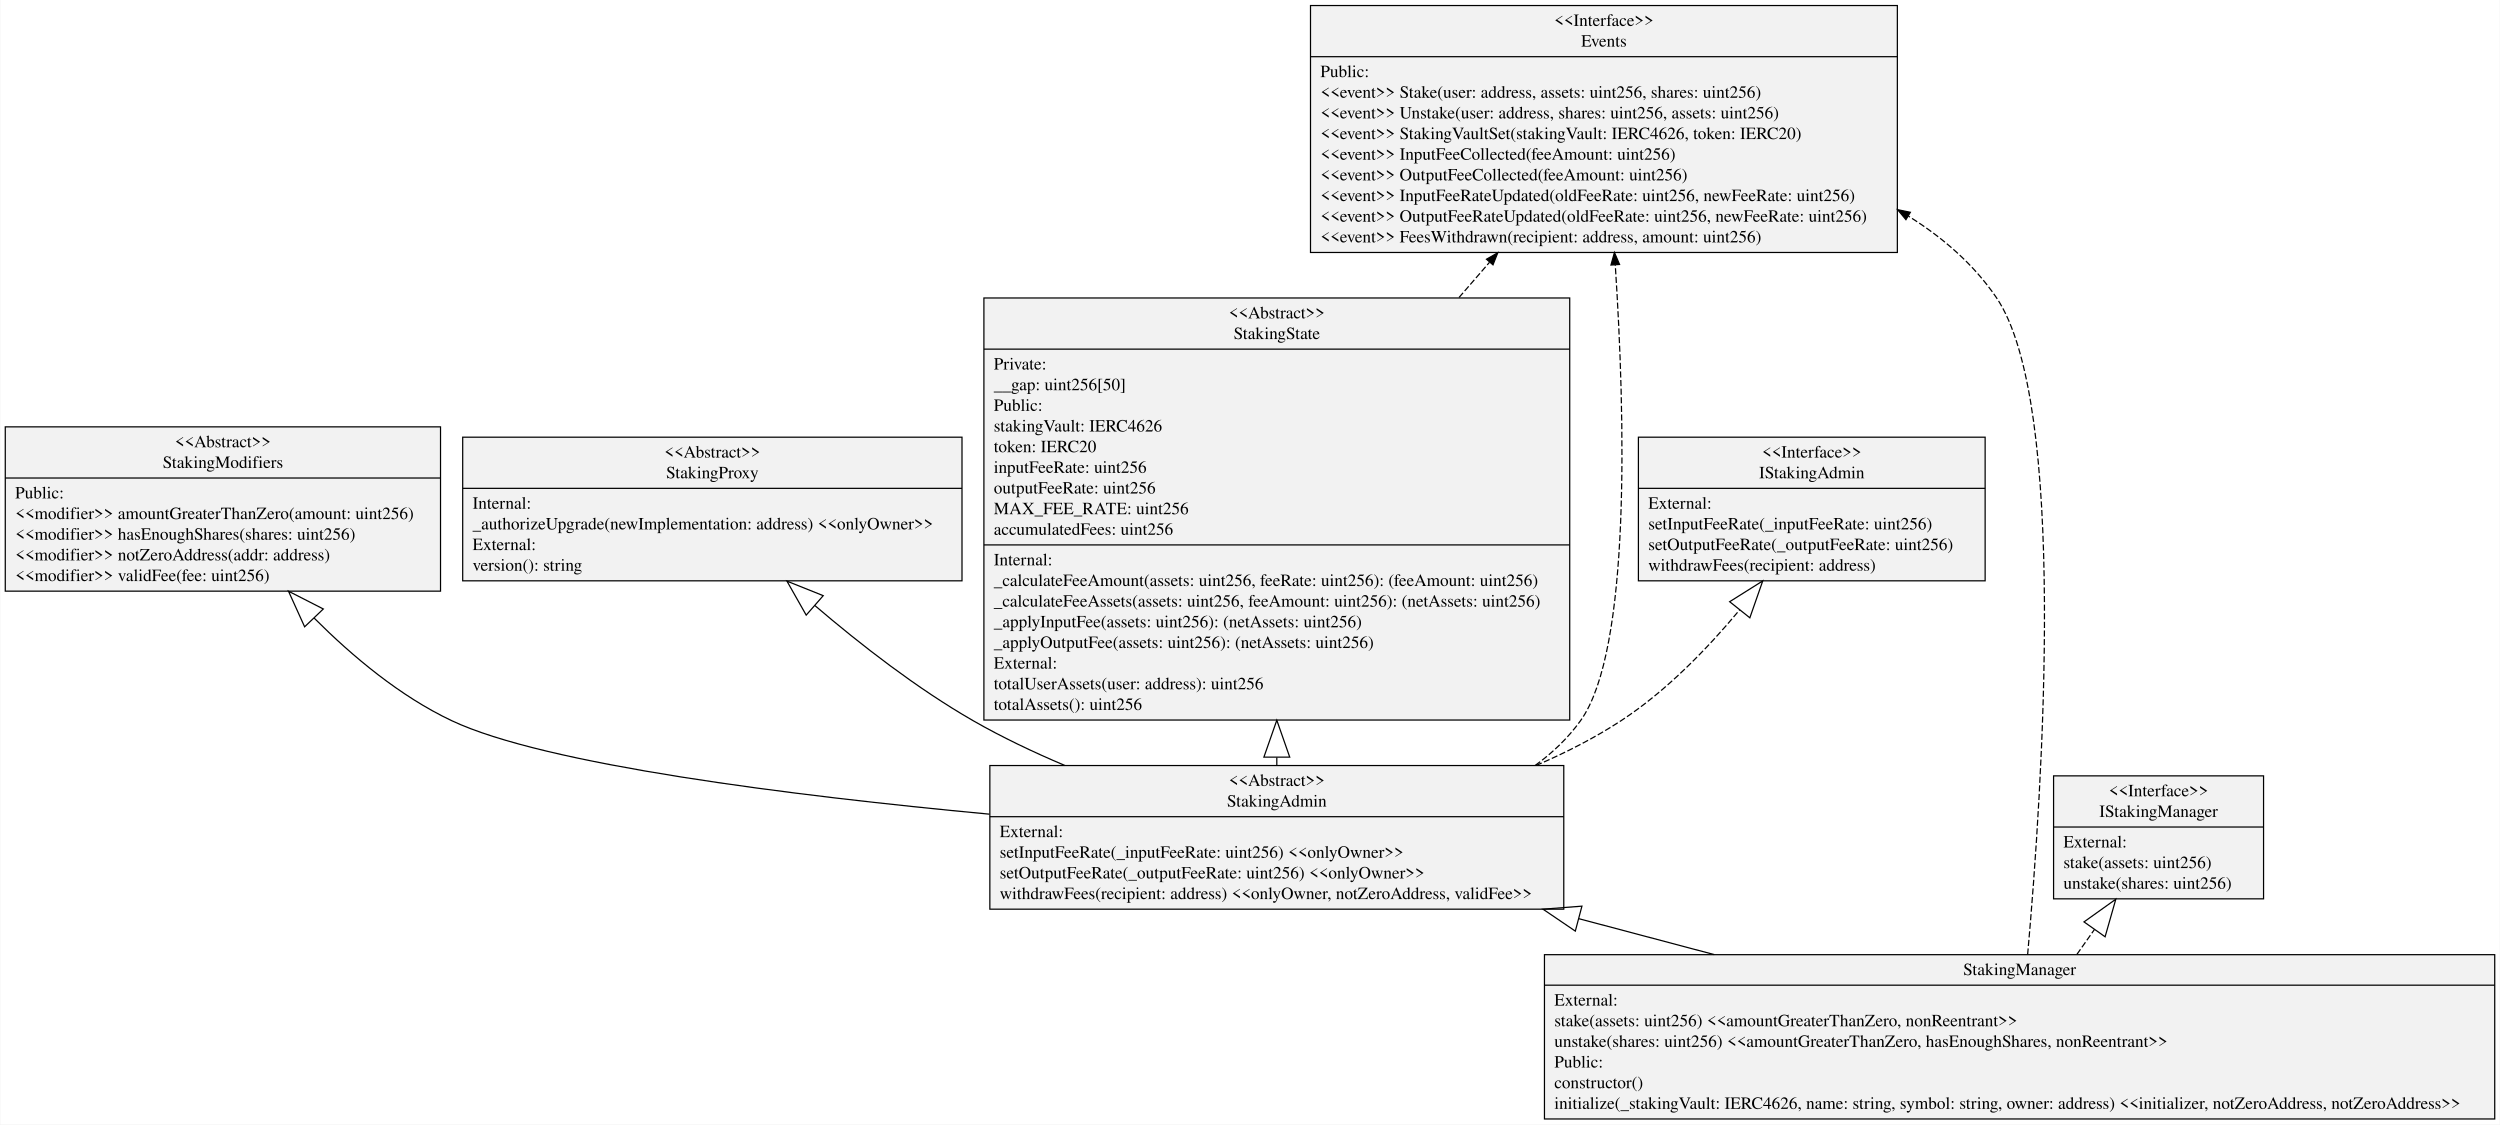
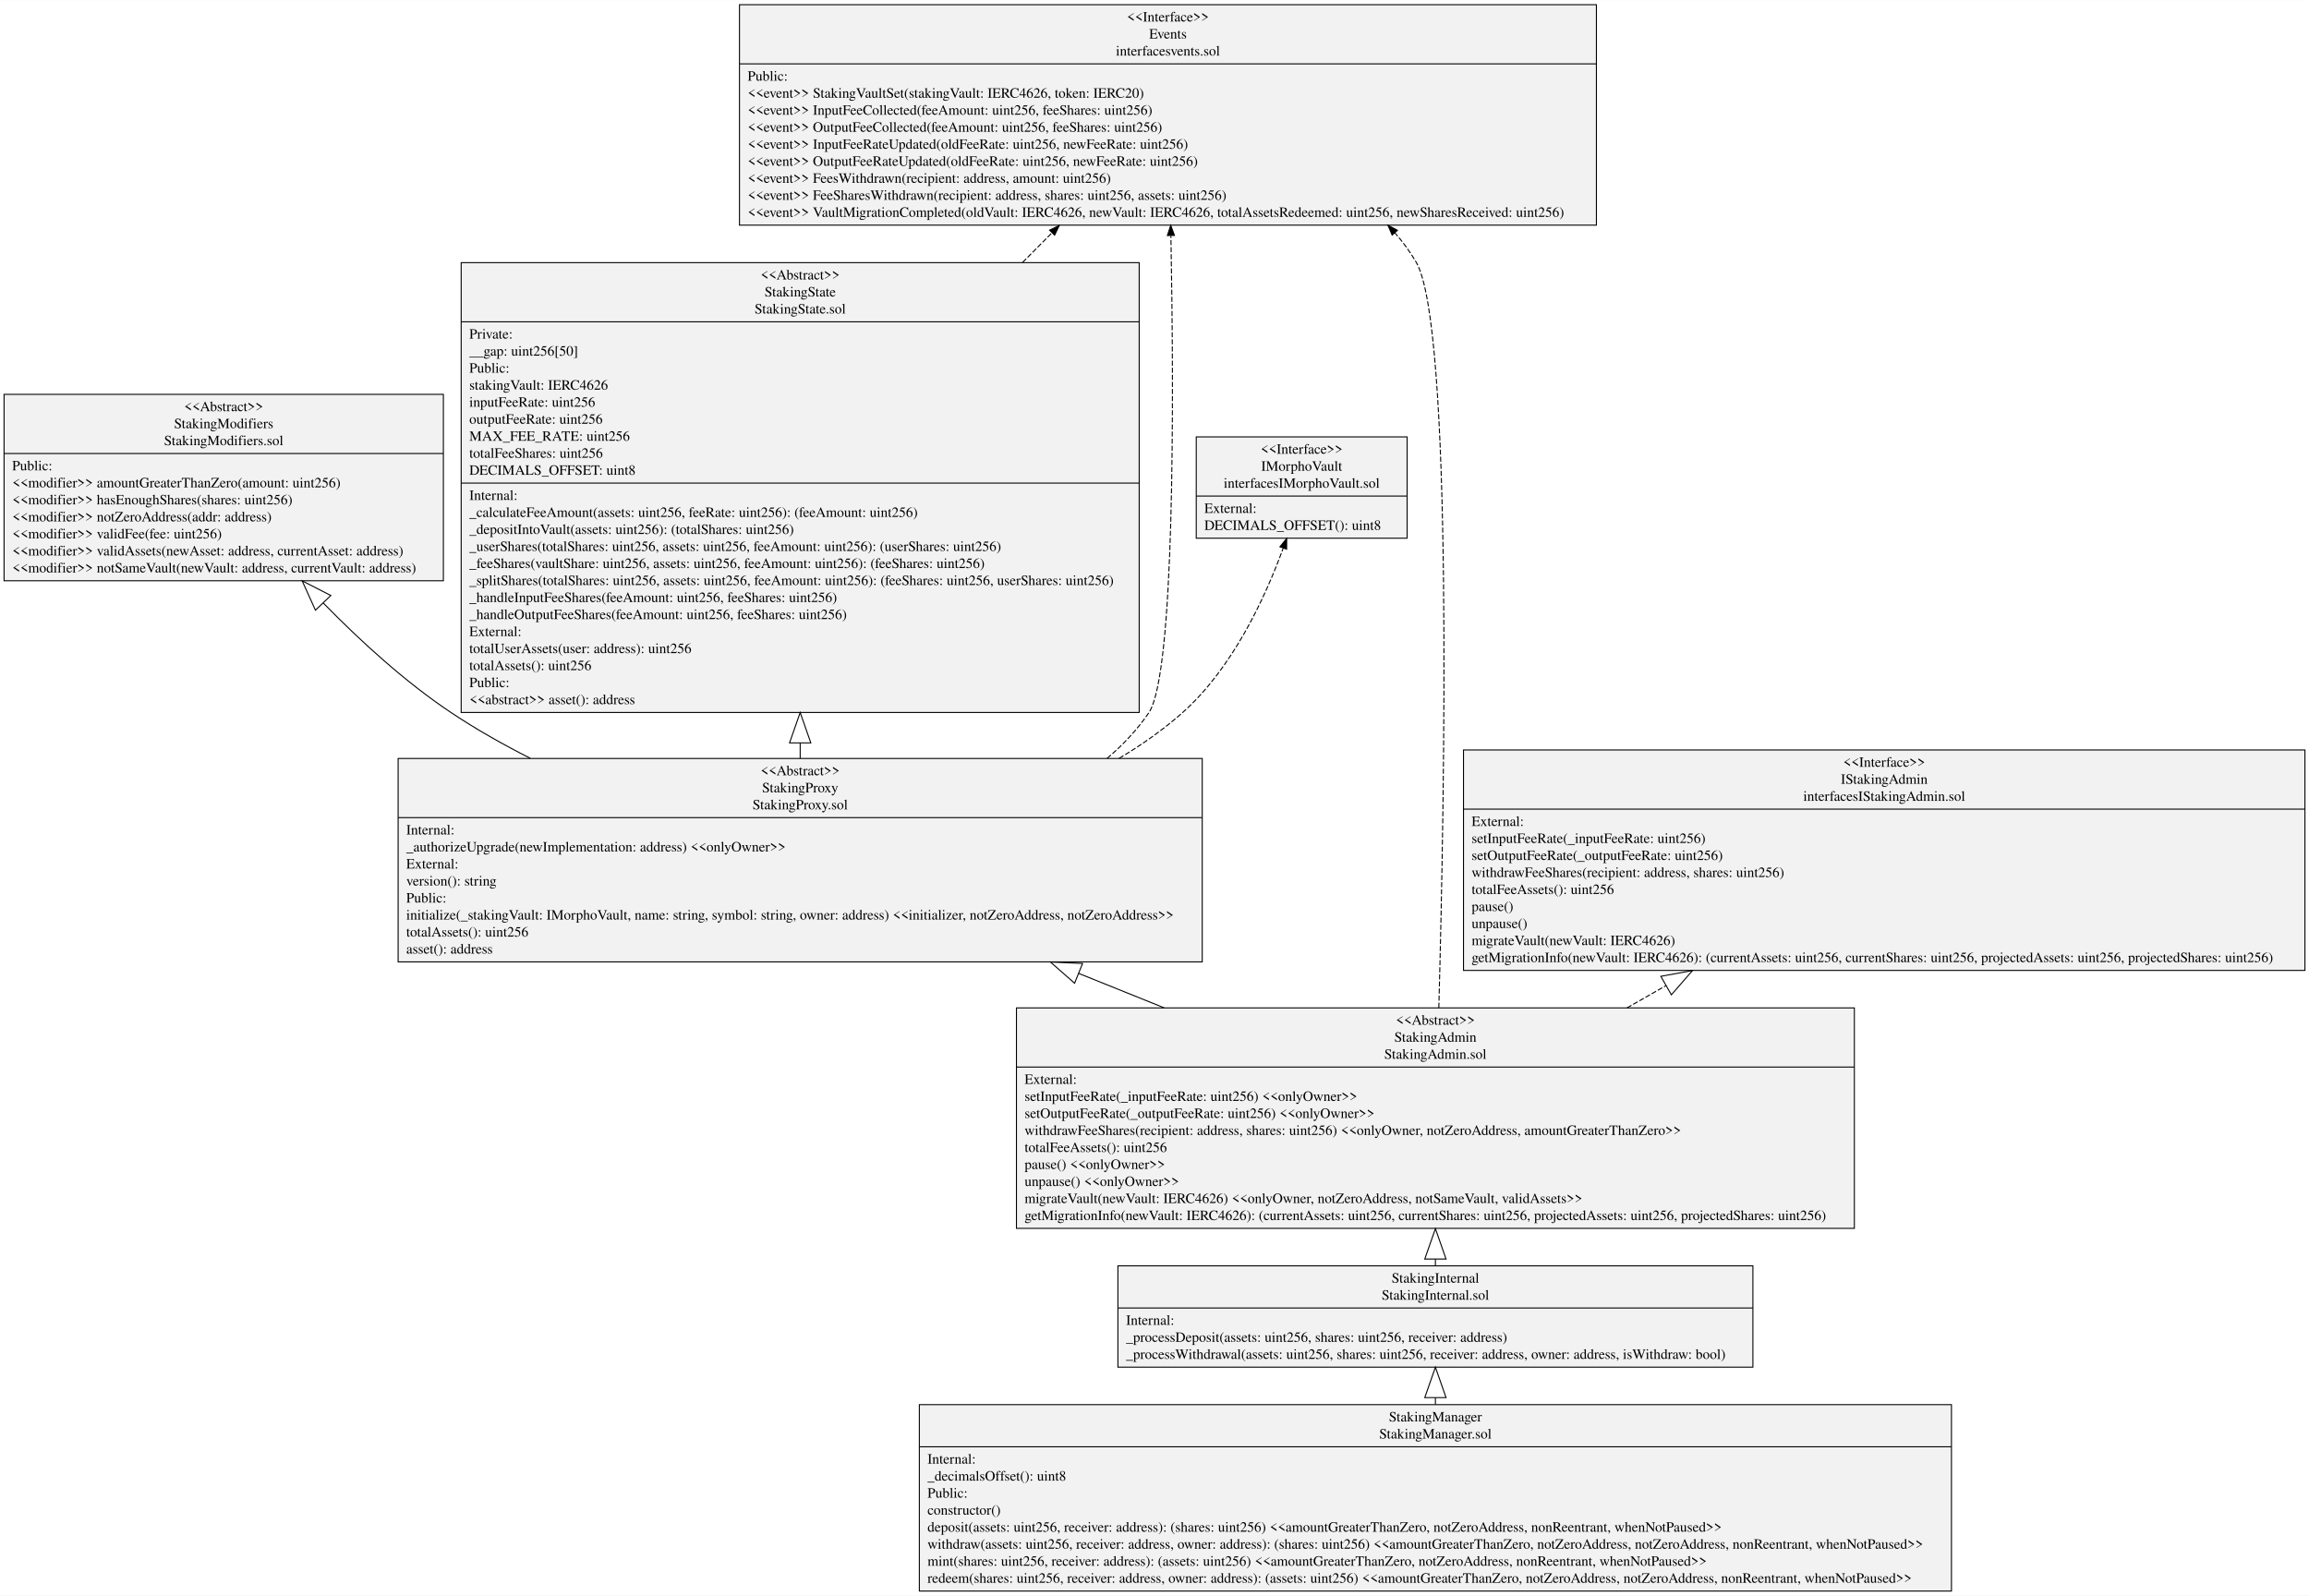
- <svg xmlns="http://www.w3.org/2000/svg" width="2032pt" height="914pt" viewBox="0.00 0.00 2032.32 914.40">
-   <g id="graph0" class="graph" transform="scale(1 1) rotate(0) translate(4 910.4)">
-     <polygon fill="white" stroke="transparent" points="-4,4 -4,-910.4 2028.32,-910.4 2028.32,4 -4,4" />
+ <svg xmlns="http://www.w3.org/2000/svg" width="2279pt" height="1575pt" viewBox="0.00 0.00 2279.10 1574.80">
+   <g id="graph0" class="graph" transform="scale(1 1) rotate(0) translate(4 1570.8)">
+     <polygon fill="white" stroke="transparent" points="-4,4 -4,-1570.8 2275.1,-1570.8 2275.1,4 -4,4" />
    <g id="node1" class="node">
-       <polygon fill="#f2f2f2" stroke="black" points="800.62,-171.1 800.62,-287.9 1267.31,-287.9 1267.31,-171.1 800.62,-171.1" />
-       <text text-anchor="middle" x="1033.96" y="-271.3" font-family="Times,serif" font-size="14.00">&lt;&lt;Abstract&gt;&gt;</text>
-       <text text-anchor="middle" x="1033.96" y="-254.5" font-family="Times,serif" font-size="14.00">StakingAdmin</text>
-       <polyline fill="none" stroke="black" points="800.62,-246.3 1267.31,-246.3 " />
-       <text text-anchor="start" x="808.62" y="-229.7" font-family="Times,serif" font-size="14.00">External:</text>
-       <text text-anchor="start" x="808.62" y="-212.9" font-family="Times,serif" font-size="14.00">    setInputFeeRate(_inputFeeRate: uint256) &lt;&lt;onlyOwner&gt;&gt;</text>
-       <text text-anchor="start" x="808.62" y="-196.1" font-family="Times,serif" font-size="14.00">    setOutputFeeRate(_outputFeeRate: uint256) &lt;&lt;onlyOwner&gt;&gt;</text>
-       <text text-anchor="start" x="808.62" y="-179.3" font-family="Times,serif" font-size="14.00">    withdrawFees(recipient: address) &lt;&lt;onlyOwner, notZeroAddress, validFee&gt;&gt;</text>
+       <polygon fill="#f2f2f2" stroke="black" points="999.29,-358.5 999.29,-576.1 1826.35,-576.1 1826.35,-358.5 999.29,-358.5" />
+       <text text-anchor="middle" x="1412.82" y="-559.5" font-family="Times,serif" font-size="14.00">&lt;&lt;Abstract&gt;&gt;</text>
+       <text text-anchor="middle" x="1412.82" y="-542.7" font-family="Times,serif" font-size="14.00">StakingAdmin</text>
+       <text text-anchor="middle" x="1412.82" y="-525.9" font-family="Times,serif" font-size="14.00">StakingAdmin.sol</text>
+       <polyline fill="none" stroke="black" points="999.29,-517.7 1826.35,-517.7 " />
+       <text text-anchor="start" x="1007.29" y="-501.1" font-family="Times,serif" font-size="14.00">External:</text>
+       <text text-anchor="start" x="1007.29" y="-484.3" font-family="Times,serif" font-size="14.00">    setInputFeeRate(_inputFeeRate: uint256) &lt;&lt;onlyOwner&gt;&gt;</text>
+       <text text-anchor="start" x="1007.29" y="-467.5" font-family="Times,serif" font-size="14.00">    setOutputFeeRate(_outputFeeRate: uint256) &lt;&lt;onlyOwner&gt;&gt;</text>
+       <text text-anchor="start" x="1007.29" y="-450.7" font-family="Times,serif" font-size="14.00">    withdrawFeeShares(recipient: address, shares: uint256) &lt;&lt;onlyOwner, notZeroAddress, amountGreaterThanZero&gt;&gt;</text>
+       <text text-anchor="start" x="1007.29" y="-433.9" font-family="Times,serif" font-size="14.00">    totalFeeAssets(): uint256</text>
+       <text text-anchor="start" x="1007.29" y="-417.1" font-family="Times,serif" font-size="14.00">    pause() &lt;&lt;onlyOwner&gt;&gt;</text>
+       <text text-anchor="start" x="1007.29" y="-400.3" font-family="Times,serif" font-size="14.00">    unpause() &lt;&lt;onlyOwner&gt;&gt;</text>
+       <text text-anchor="start" x="1007.29" y="-383.5" font-family="Times,serif" font-size="14.00">    migrateVault(newVault: IERC4626) &lt;&lt;onlyOwner, notZeroAddress, notSameVault, validAssets&gt;&gt;</text>
+       <text text-anchor="start" x="1007.29" y="-366.7" font-family="Times,serif" font-size="14.00">    getMigrationInfo(newVault: IERC4626): (currentAssets: uint256, currentShares: uint256, projectedAssets: uint256, projectedShares: uint256)</text>
+     </g>
+     <g id="node5" class="node">
+       <polygon fill="#f2f2f2" stroke="black" points="388.97,-621.5 388.97,-822.3 1182.67,-822.3 1182.67,-621.5 388.97,-621.5" />
+       <text text-anchor="middle" x="785.82" y="-805.7" font-family="Times,serif" font-size="14.00">&lt;&lt;Abstract&gt;&gt;</text>
+       <text text-anchor="middle" x="785.82" y="-788.9" font-family="Times,serif" font-size="14.00">StakingProxy</text>
+       <text text-anchor="middle" x="785.82" y="-772.1" font-family="Times,serif" font-size="14.00">StakingProxy.sol</text>
+       <polyline fill="none" stroke="black" points="388.97,-763.9 1182.67,-763.9 " />
+       <text text-anchor="start" x="396.97" y="-747.3" font-family="Times,serif" font-size="14.00">Internal:</text>
+       <text text-anchor="start" x="396.97" y="-730.5" font-family="Times,serif" font-size="14.00">    _authorizeUpgrade(newImplementation: address) &lt;&lt;onlyOwner&gt;&gt;</text>
+       <text text-anchor="start" x="396.97" y="-713.7" font-family="Times,serif" font-size="14.00">External:</text>
+       <text text-anchor="start" x="396.97" y="-696.9" font-family="Times,serif" font-size="14.00">    version(): string</text>
+       <text text-anchor="start" x="396.97" y="-680.1" font-family="Times,serif" font-size="14.00">Public:</text>
+       <text text-anchor="start" x="396.97" y="-663.3" font-family="Times,serif" font-size="14.00">    initialize(_stakingVault: IMorphoVault, name: string, symbol: string, owner: address) &lt;&lt;initializer, notZeroAddress, notZeroAddress&gt;&gt;</text>
+       <text text-anchor="start" x="396.97" y="-646.5" font-family="Times,serif" font-size="14.00">    totalAssets(): uint256</text>
+       <text text-anchor="start" x="396.97" y="-629.7" font-family="Times,serif" font-size="14.00">    asset(): address</text>
+     </g>
+     <g id="edge2" class="edge">
+       <path fill="none" stroke="black" d="M1145.09,-576.16C1117.14,-587.42 1088.68,-598.89 1060.64,-610.18" />
+       <polygon fill="none" stroke="black" points="1056.68,-600.46 1032.78,-621.41 1064.53,-619.93 1056.68,-600.46" />
+     </g>
+     <g id="node7" class="node">
+       <polygon fill="#f2f2f2" stroke="black" points="725.9,-1348.7 725.9,-1566.3 1571.73,-1566.3 1571.73,-1348.7 725.9,-1348.7" />
+       <text text-anchor="middle" x="1148.82" y="-1549.7" font-family="Times,serif" font-size="14.00">&lt;&lt;Interface&gt;&gt;</text>
+       <text text-anchor="middle" x="1148.82" y="-1532.9" font-family="Times,serif" font-size="14.00">Events</text>
+       <text text-anchor="middle" x="1148.82" y="-1516.1" font-family="Times,serif" font-size="14.00">interfacesvents.sol</text>
+       <polyline fill="none" stroke="black" points="725.9,-1507.9 1571.73,-1507.9 " />
+       <text text-anchor="start" x="733.9" y="-1491.3" font-family="Times,serif" font-size="14.00">Public:</text>
+       <text text-anchor="start" x="733.9" y="-1474.5" font-family="Times,serif" font-size="14.00">    &lt;&lt;event&gt;&gt; StakingVaultSet(stakingVault: IERC4626, token: IERC20)</text>
+       <text text-anchor="start" x="733.9" y="-1457.7" font-family="Times,serif" font-size="14.00">    &lt;&lt;event&gt;&gt; InputFeeCollected(feeAmount: uint256, feeShares: uint256)</text>
+       <text text-anchor="start" x="733.9" y="-1440.9" font-family="Times,serif" font-size="14.00">    &lt;&lt;event&gt;&gt; OutputFeeCollected(feeAmount: uint256, feeShares: uint256)</text>
+       <text text-anchor="start" x="733.9" y="-1424.1" font-family="Times,serif" font-size="14.00">    &lt;&lt;event&gt;&gt; InputFeeRateUpdated(oldFeeRate: uint256, newFeeRate: uint256)</text>
+       <text text-anchor="start" x="733.9" y="-1407.3" font-family="Times,serif" font-size="14.00">    &lt;&lt;event&gt;&gt; OutputFeeRateUpdated(oldFeeRate: uint256, newFeeRate: uint256)</text>
+       <text text-anchor="start" x="733.9" y="-1390.5" font-family="Times,serif" font-size="14.00">    &lt;&lt;event&gt;&gt; FeesWithdrawn(recipient: address, amount: uint256)</text>
+       <text text-anchor="start" x="733.9" y="-1373.7" font-family="Times,serif" font-size="14.00">    &lt;&lt;event&gt;&gt; FeeSharesWithdrawn(recipient: address, shares: uint256, assets: uint256)</text>
+       <text text-anchor="start" x="733.9" y="-1356.9" font-family="Times,serif" font-size="14.00">    &lt;&lt;event&gt;&gt; VaultMigrationCompleted(oldVault: IERC4626, newVault: IERC4626, totalAssetsRedeemed: uint256, newSharesReceived: uint256)</text>
+     </g>
+     <g id="edge3" class="edge">
+       <path fill="none" stroke="black" stroke-dasharray="5,2" d="M1416.19,-576.25C1422.01,-789.67 1430.1,-1250.34 1393.82,-1312.2 1387.77,-1322.51 1380.67,-1332.16 1372.78,-1341.19" />
+       <polygon fill="black" stroke="black" points="1370.14,-1338.89 1365.97,-1348.62 1375.3,-1343.62 1370.14,-1338.89" />
+     </g>
+     <g id="node9" class="node">
+       <polygon fill="#f2f2f2" stroke="black" points="1440.54,-613.1 1440.54,-830.7 2271.1,-830.7 2271.1,-613.1 1440.54,-613.1" />
+       <text text-anchor="middle" x="1855.82" y="-814.1" font-family="Times,serif" font-size="14.00">&lt;&lt;Interface&gt;&gt;</text>
+       <text text-anchor="middle" x="1855.82" y="-797.3" font-family="Times,serif" font-size="14.00">IStakingAdmin</text>
+       <text text-anchor="middle" x="1855.82" y="-780.5" font-family="Times,serif" font-size="14.00">interfacesIStakingAdmin.sol</text>
+       <polyline fill="none" stroke="black" points="1440.54,-772.3 2271.1,-772.3 " />
+       <text text-anchor="start" x="1448.54" y="-755.7" font-family="Times,serif" font-size="14.00">External:</text>
+       <text text-anchor="start" x="1448.54" y="-738.9" font-family="Times,serif" font-size="14.00">     setInputFeeRate(_inputFeeRate: uint256)</text>
+       <text text-anchor="start" x="1448.54" y="-722.1" font-family="Times,serif" font-size="14.00">     setOutputFeeRate(_outputFeeRate: uint256)</text>
+       <text text-anchor="start" x="1448.54" y="-705.3" font-family="Times,serif" font-size="14.00">     withdrawFeeShares(recipient: address, shares: uint256)</text>
+       <text text-anchor="start" x="1448.54" y="-688.5" font-family="Times,serif" font-size="14.00">     totalFeeAssets(): uint256</text>
+       <text text-anchor="start" x="1448.54" y="-671.7" font-family="Times,serif" font-size="14.00">     pause()</text>
+       <text text-anchor="start" x="1448.54" y="-654.9" font-family="Times,serif" font-size="14.00">     unpause()</text>
+       <text text-anchor="start" x="1448.54" y="-638.1" font-family="Times,serif" font-size="14.00">     migrateVault(newVault: IERC4626)</text>
+       <text text-anchor="start" x="1448.54" y="-621.3" font-family="Times,serif" font-size="14.00">     getMigrationInfo(newVault: IERC4626): (currentAssets: uint256, currentShares: uint256, projectedAssets: uint256, projectedShares: uint256)</text>
+     </g>
+     <g id="edge1" class="edge">
+       <path fill="none" stroke="black" stroke-dasharray="5,2" d="M1601.97,-576.16C1614.68,-583.4 1627.53,-590.73 1640.36,-598.04" />
+       <polygon fill="none" stroke="black" points="1635.33,-607.26 1666.59,-613 1645.73,-589.02 1635.33,-607.26" />
+     </g>
+     <g id="node2" class="node">
+       <polygon fill="#f2f2f2" stroke="black" points="1099.43,-221.5 1099.43,-321.5 1726.21,-321.5 1726.21,-221.5 1099.43,-221.5" />
+       <text text-anchor="middle" x="1412.82" y="-304.9" font-family="Times,serif" font-size="14.00">StakingInternal</text>
+       <text text-anchor="middle" x="1412.82" y="-288.1" font-family="Times,serif" font-size="14.00">StakingInternal.sol</text>
+       <polyline fill="none" stroke="black" points="1099.43,-279.9 1726.21,-279.9 " />
+       <text text-anchor="start" x="1107.43" y="-263.3" font-family="Times,serif" font-size="14.00">Internal:</text>
+       <text text-anchor="start" x="1107.43" y="-246.5" font-family="Times,serif" font-size="14.00">    _processDeposit(assets: uint256, shares: uint256, receiver: address)</text>
+       <text text-anchor="start" x="1107.43" y="-229.7" font-family="Times,serif" font-size="14.00">    _processWithdrawal(assets: uint256, shares: uint256, receiver: address, owner: address, isWithdraw: bool)</text>
+     </g>
+     <g id="edge4" class="edge">
+       <path fill="none" stroke="black" d="M1412.82,-321.65C1412.82,-323.78 1412.82,-325.94 1412.82,-328.14" />
+       <polygon fill="none" stroke="black" points="1402.32,-328.21 1412.82,-358.21 1423.32,-328.21 1402.32,-328.21" />
    </g>
    <g id="node3" class="node">
-       <polygon fill="#f2f2f2" stroke="black" points="0,-429.7 0,-563.3 353.93,-563.3 353.93,-429.7 0,-429.7" />
-       <text text-anchor="middle" x="176.96" y="-546.7" font-family="Times,serif" font-size="14.00">&lt;&lt;Abstract&gt;&gt;</text>
-       <text text-anchor="middle" x="176.96" y="-529.9" font-family="Times,serif" font-size="14.00">StakingModifiers</text>
-       <polyline fill="none" stroke="black" points="0,-521.7 353.93,-521.7 " />
-       <text text-anchor="start" x="8" y="-505.1" font-family="Times,serif" font-size="14.00">Public:</text>
-       <text text-anchor="start" x="8" y="-488.3" font-family="Times,serif" font-size="14.00">    &lt;&lt;modifier&gt;&gt; amountGreaterThanZero(amount: uint256)</text>
-       <text text-anchor="start" x="8" y="-471.5" font-family="Times,serif" font-size="14.00">    &lt;&lt;modifier&gt;&gt; hasEnoughShares(shares: uint256)</text>
-       <text text-anchor="start" x="8" y="-454.7" font-family="Times,serif" font-size="14.00">    &lt;&lt;modifier&gt;&gt; notZeroAddress(addr: address)</text>
-       <text text-anchor="start" x="8" y="-437.9" font-family="Times,serif" font-size="14.00">    &lt;&lt;modifier&gt;&gt; validFee(fee: uint256)</text>
+       <polygon fill="#f2f2f2" stroke="black" points="903.44,-0.5 903.44,-184.5 1922.19,-184.5 1922.19,-0.5 903.44,-0.5" />
+       <text text-anchor="middle" x="1412.82" y="-167.9" font-family="Times,serif" font-size="14.00">StakingManager</text>
+       <text text-anchor="middle" x="1412.82" y="-151.1" font-family="Times,serif" font-size="14.00">StakingManager.sol</text>
+       <polyline fill="none" stroke="black" points="903.44,-142.9 1922.19,-142.9 " />
+       <text text-anchor="start" x="911.44" y="-126.3" font-family="Times,serif" font-size="14.00">Internal:</text>
+       <text text-anchor="start" x="911.44" y="-109.5" font-family="Times,serif" font-size="14.00">    _decimalsOffset(): uint8</text>
+       <text text-anchor="start" x="911.44" y="-92.7" font-family="Times,serif" font-size="14.00">Public:</text>
+       <text text-anchor="start" x="911.44" y="-75.9" font-family="Times,serif" font-size="14.00">    constructor()</text>
+       <text text-anchor="start" x="911.44" y="-59.1" font-family="Times,serif" font-size="14.00">    deposit(assets: uint256, receiver: address): (shares: uint256) &lt;&lt;amountGreaterThanZero, notZeroAddress, nonReentrant, whenNotPaused&gt;&gt;</text>
+       <text text-anchor="start" x="911.44" y="-42.3" font-family="Times,serif" font-size="14.00">    withdraw(assets: uint256, receiver: address, owner: address): (shares: uint256) &lt;&lt;amountGreaterThanZero, notZeroAddress, notZeroAddress, nonReentrant, whenNotPaused&gt;&gt;</text>
+       <text text-anchor="start" x="911.44" y="-25.5" font-family="Times,serif" font-size="14.00">    mint(shares: uint256, receiver: address): (assets: uint256) &lt;&lt;amountGreaterThanZero, notZeroAddress, nonReentrant, whenNotPaused&gt;&gt;</text>
+       <text text-anchor="start" x="911.44" y="-8.7" font-family="Times,serif" font-size="14.00">    redeem(shares: uint256, receiver: address, owner: address): (assets: uint256) &lt;&lt;amountGreaterThanZero, notZeroAddress, notZeroAddress, nonReentrant, whenNotPaused&gt;&gt;</text>
    </g>
-     <g id="edge4" class="edge">
-       <path fill="none" stroke="black" d="M800.34,-248.35C638.42,-263.52 438.81,-288.57 362.96,-324.4 321.26,-344.1 282.45,-376.47 251.18,-407.79" />
-       <polygon fill="none" stroke="black" points="243.42,-400.71 230.3,-429.66 258.61,-415.21 243.42,-400.71" />
+     <g id="edge5" class="edge">
+       <path fill="none" stroke="black" d="M1412.82,-184.59C1412.82,-186.88 1412.82,-189.16 1412.82,-191.43" />
+       <polygon fill="none" stroke="black" points="1402.32,-191.45 1412.82,-221.45 1423.32,-191.45 1402.32,-191.45" />
    </g>
    <g id="node4" class="node">
-       <polygon fill="#f2f2f2" stroke="black" points="371.96,-438.1 371.96,-554.9 777.97,-554.9 777.97,-438.1 371.96,-438.1" />
-       <text text-anchor="middle" x="574.96" y="-538.3" font-family="Times,serif" font-size="14.00">&lt;&lt;Abstract&gt;&gt;</text>
-       <text text-anchor="middle" x="574.96" y="-521.5" font-family="Times,serif" font-size="14.00">StakingProxy</text>
-       <polyline fill="none" stroke="black" points="371.96,-513.3 777.97,-513.3 " />
-       <text text-anchor="start" x="379.96" y="-496.7" font-family="Times,serif" font-size="14.00">Internal:</text>
-       <text text-anchor="start" x="379.96" y="-479.9" font-family="Times,serif" font-size="14.00">    _authorizeUpgrade(newImplementation: address) &lt;&lt;onlyOwner&gt;&gt;</text>
-       <text text-anchor="start" x="379.96" y="-463.1" font-family="Times,serif" font-size="14.00">External:</text>
-       <text text-anchor="start" x="379.96" y="-446.3" font-family="Times,serif" font-size="14.00">    version(): string</text>
+       <polygon fill="#f2f2f2" stroke="black" points="0,-997.7 0,-1181.7 433.63,-1181.7 433.63,-997.7 0,-997.7" />
+       <text text-anchor="middle" x="216.82" y="-1165.1" font-family="Times,serif" font-size="14.00">&lt;&lt;Abstract&gt;&gt;</text>
+       <text text-anchor="middle" x="216.82" y="-1148.3" font-family="Times,serif" font-size="14.00">StakingModifiers</text>
+       <text text-anchor="middle" x="216.82" y="-1131.5" font-family="Times,serif" font-size="14.00">StakingModifiers.sol</text>
+       <polyline fill="none" stroke="black" points="0,-1123.3 433.63,-1123.3 " />
+       <text text-anchor="start" x="8" y="-1106.7" font-family="Times,serif" font-size="14.00">Public:</text>
+       <text text-anchor="start" x="8" y="-1089.9" font-family="Times,serif" font-size="14.00">    &lt;&lt;modifier&gt;&gt; amountGreaterThanZero(amount: uint256)</text>
+       <text text-anchor="start" x="8" y="-1073.1" font-family="Times,serif" font-size="14.00">    &lt;&lt;modifier&gt;&gt; hasEnoughShares(shares: uint256)</text>
+       <text text-anchor="start" x="8" y="-1056.3" font-family="Times,serif" font-size="14.00">    &lt;&lt;modifier&gt;&gt; notZeroAddress(addr: address)</text>
+       <text text-anchor="start" x="8" y="-1039.5" font-family="Times,serif" font-size="14.00">    &lt;&lt;modifier&gt;&gt; validFee(fee: uint256)</text>
+       <text text-anchor="start" x="8" y="-1022.7" font-family="Times,serif" font-size="14.00">    &lt;&lt;modifier&gt;&gt; validAssets(newAsset: address, currentAsset: address)</text>
+       <text text-anchor="start" x="8" y="-1005.9" font-family="Times,serif" font-size="14.00">    &lt;&lt;modifier&gt;&gt; notSameVault(newVault: address, currentVault: address)</text>
    </g>
-     <g id="edge2" class="edge">
-       <path fill="none" stroke="black" d="M861.65,-287.93C835.99,-298.78 810.34,-310.98 786.96,-324.4 741.49,-350.51 695.65,-386.09 658.28,-418.04" />
-       <polygon fill="none" stroke="black" points="651.28,-410.21 635.62,-437.86 665.11,-426.02 651.28,-410.21" />
-     </g>
-     <g id="node5" class="node">
-       <polygon fill="#f2f2f2" stroke="black" points="795.78,-324.9 795.78,-668.1 1272.14,-668.1 1272.14,-324.9 795.78,-324.9" />
-       <text text-anchor="middle" x="1033.96" y="-651.5" font-family="Times,serif" font-size="14.00">&lt;&lt;Abstract&gt;&gt;</text>
-       <text text-anchor="middle" x="1033.96" y="-634.7" font-family="Times,serif" font-size="14.00">StakingState</text>
-       <polyline fill="none" stroke="black" points="795.78,-626.5 1272.14,-626.5 " />
-       <text text-anchor="start" x="803.78" y="-609.9" font-family="Times,serif" font-size="14.00">Private:</text>
-       <text text-anchor="start" x="803.78" y="-593.1" font-family="Times,serif" font-size="14.00">   __gap: uint256[50]</text>
-       <text text-anchor="start" x="803.78" y="-576.3" font-family="Times,serif" font-size="14.00">Public:</text>
-       <text text-anchor="start" x="803.78" y="-559.5" font-family="Times,serif" font-size="14.00">   stakingVault: IERC4626</text>
-       <text text-anchor="start" x="803.78" y="-542.7" font-family="Times,serif" font-size="14.00">   token: IERC20</text>
-       <text text-anchor="start" x="803.78" y="-525.9" font-family="Times,serif" font-size="14.00">   inputFeeRate: uint256</text>
-       <text text-anchor="start" x="803.78" y="-509.1" font-family="Times,serif" font-size="14.00">   outputFeeRate: uint256</text>
-       <text text-anchor="start" x="803.78" y="-492.3" font-family="Times,serif" font-size="14.00">   MAX_FEE_RATE: uint256</text>
-       <text text-anchor="start" x="803.78" y="-475.5" font-family="Times,serif" font-size="14.00">   accumulatedFees: uint256</text>
-       <polyline fill="none" stroke="black" points="795.78,-467.3 1272.14,-467.3 " />
-       <text text-anchor="start" x="803.78" y="-450.7" font-family="Times,serif" font-size="14.00">Internal:</text>
-       <text text-anchor="start" x="803.78" y="-433.9" font-family="Times,serif" font-size="14.00">    _calculateFeeAmount(assets: uint256, feeRate: uint256): (feeAmount: uint256)</text>
-       <text text-anchor="start" x="803.78" y="-417.1" font-family="Times,serif" font-size="14.00">    _calculateFeeAssets(assets: uint256, feeAmount: uint256): (netAssets: uint256)</text>
-       <text text-anchor="start" x="803.78" y="-400.3" font-family="Times,serif" font-size="14.00">    _applyInputFee(assets: uint256): (netAssets: uint256)</text>
-       <text text-anchor="start" x="803.78" y="-383.5" font-family="Times,serif" font-size="14.00">    _applyOutputFee(assets: uint256): (netAssets: uint256)</text>
-       <text text-anchor="start" x="803.78" y="-366.7" font-family="Times,serif" font-size="14.00">External:</text>
-       <text text-anchor="start" x="803.78" y="-349.9" font-family="Times,serif" font-size="14.00">    totalUserAssets(user: address): uint256</text>
-       <text text-anchor="start" x="803.78" y="-333.1" font-family="Times,serif" font-size="14.00">    totalAssets(): uint256</text>
-     </g>
-     <g id="edge3" class="edge">
-       <path fill="none" stroke="black" d="M1033.96,-288C1033.96,-290.13 1033.96,-292.29 1033.96,-294.49" />
-       <polygon fill="none" stroke="black" points="1023.46,-294.74 1033.96,-324.74 1044.46,-294.74 1023.46,-294.74" />
+     <g id="edge6" class="edge">
+       <path fill="none" stroke="black" d="M519.41,-822.48C492.44,-836.12 466.08,-851.05 441.82,-867.2 396.33,-897.48 352.15,-937.77 315.16,-975.67" />
+       <polygon fill="none" stroke="black" points="307.34,-968.66 294.26,-997.62 322.55,-983.14 307.34,-968.66" />
    </g>
    <g id="node6" class="node">
-       <polygon fill="#f2f2f2" stroke="black" points="1061.36,-705.1 1061.36,-905.9 1538.56,-905.9 1538.56,-705.1 1061.36,-705.1" />
-       <text text-anchor="middle" x="1299.96" y="-889.3" font-family="Times,serif" font-size="14.00">&lt;&lt;Interface&gt;&gt;</text>
-       <text text-anchor="middle" x="1299.96" y="-872.5" font-family="Times,serif" font-size="14.00">Events</text>
-       <polyline fill="none" stroke="black" points="1061.36,-864.3 1538.56,-864.3 " />
-       <text text-anchor="start" x="1069.36" y="-847.7" font-family="Times,serif" font-size="14.00">Public:</text>
-       <text text-anchor="start" x="1069.36" y="-830.9" font-family="Times,serif" font-size="14.00">    &lt;&lt;event&gt;&gt; Stake(user: address, assets: uint256, shares: uint256)</text>
-       <text text-anchor="start" x="1069.36" y="-814.1" font-family="Times,serif" font-size="14.00">    &lt;&lt;event&gt;&gt; Unstake(user: address, shares: uint256, assets: uint256)</text>
-       <text text-anchor="start" x="1069.36" y="-797.3" font-family="Times,serif" font-size="14.00">    &lt;&lt;event&gt;&gt; StakingVaultSet(stakingVault: IERC4626, token: IERC20)</text>
-       <text text-anchor="start" x="1069.36" y="-780.5" font-family="Times,serif" font-size="14.00">    &lt;&lt;event&gt;&gt; InputFeeCollected(feeAmount: uint256)</text>
-       <text text-anchor="start" x="1069.36" y="-763.7" font-family="Times,serif" font-size="14.00">    &lt;&lt;event&gt;&gt; OutputFeeCollected(feeAmount: uint256)</text>
-       <text text-anchor="start" x="1069.36" y="-746.9" font-family="Times,serif" font-size="14.00">    &lt;&lt;event&gt;&gt; InputFeeRateUpdated(oldFeeRate: uint256, newFeeRate: uint256)</text>
-       <text text-anchor="start" x="1069.36" y="-730.1" font-family="Times,serif" font-size="14.00">    &lt;&lt;event&gt;&gt; OutputFeeRateUpdated(oldFeeRate: uint256, newFeeRate: uint256)</text>
-       <text text-anchor="start" x="1069.36" y="-713.3" font-family="Times,serif" font-size="14.00">    &lt;&lt;event&gt;&gt; FeesWithdrawn(recipient: address, amount: uint256)</text>
-     </g>
-     <g id="edge5" class="edge">
-       <path fill="none" stroke="black" stroke-dasharray="5,2" d="M1244.11,-288.02C1258.19,-298.23 1270.78,-310.25 1280.96,-324.4 1322.03,-381.5 1317.24,-571.7 1309.18,-694.87" />
-       <polygon fill="black" stroke="black" points="1305.68,-694.88 1308.5,-705.09 1312.66,-695.35 1305.68,-694.88" />
-     </g>
-     <g id="node7" class="node">
-       <polygon fill="#f2f2f2" stroke="black" points="1327.99,-438.1 1327.99,-554.9 1609.94,-554.9 1609.94,-438.1 1327.99,-438.1" />
-       <text text-anchor="middle" x="1468.96" y="-538.3" font-family="Times,serif" font-size="14.00">&lt;&lt;Interface&gt;&gt;</text>
-       <text text-anchor="middle" x="1468.96" y="-521.5" font-family="Times,serif" font-size="14.00">IStakingAdmin</text>
-       <polyline fill="none" stroke="black" points="1327.99,-513.3 1609.94,-513.3 " />
-       <text text-anchor="start" x="1335.99" y="-496.7" font-family="Times,serif" font-size="14.00">External:</text>
-       <text text-anchor="start" x="1335.99" y="-479.9" font-family="Times,serif" font-size="14.00">     setInputFeeRate(_inputFeeRate: uint256)</text>
-       <text text-anchor="start" x="1335.99" y="-463.1" font-family="Times,serif" font-size="14.00">     setOutputFeeRate(_outputFeeRate: uint256)</text>
-       <text text-anchor="start" x="1335.99" y="-446.3" font-family="Times,serif" font-size="14.00">     withdrawFees(recipient: address)</text>
-     </g>
-     <g id="edge1" class="edge">
-       <path fill="none" stroke="black" stroke-dasharray="5,2" d="M1244.78,-287.95C1268.99,-298.36 1292.62,-310.44 1313.96,-324.4 1350.45,-348.26 1383.92,-382.74 1410.34,-414.5" />
-       <polygon fill="none" stroke="black" points="1402.19,-421.12 1429.1,-438.03 1418.61,-408.03 1402.19,-421.12" />
-     </g>
-     <g id="node2" class="node">
-       <polygon fill="#f2f2f2" stroke="black" points="1251.6,-0.5 1251.6,-134.1 2024.32,-134.1 2024.32,-0.5 1251.6,-0.5" />
-       <text text-anchor="middle" x="1637.96" y="-117.5" font-family="Times,serif" font-size="14.00">StakingManager</text>
-       <polyline fill="none" stroke="black" points="1251.6,-109.3 2024.32,-109.3 " />
-       <text text-anchor="start" x="1259.6" y="-92.7" font-family="Times,serif" font-size="14.00">External:</text>
-       <text text-anchor="start" x="1259.6" y="-75.9" font-family="Times,serif" font-size="14.00">    stake(assets: uint256) &lt;&lt;amountGreaterThanZero, nonReentrant&gt;&gt;</text>
-       <text text-anchor="start" x="1259.6" y="-59.1" font-family="Times,serif" font-size="14.00">    unstake(shares: uint256) &lt;&lt;amountGreaterThanZero, hasEnoughShares, nonReentrant&gt;&gt;</text>
-       <text text-anchor="start" x="1259.6" y="-42.3" font-family="Times,serif" font-size="14.00">Public:</text>
-       <text text-anchor="start" x="1259.6" y="-25.5" font-family="Times,serif" font-size="14.00">    constructor()</text>
-       <text text-anchor="start" x="1259.6" y="-8.7" font-family="Times,serif" font-size="14.00">    initialize(_stakingVault: IERC4626, name: string, symbol: string, owner: address) &lt;&lt;initializer, notZeroAddress, notZeroAddress&gt;&gt;</text>
+       <polygon fill="#f2f2f2" stroke="black" points="451.2,-867.7 451.2,-1311.7 1120.44,-1311.7 1120.44,-867.7 451.2,-867.7" />
+       <text text-anchor="middle" x="785.82" y="-1295.1" font-family="Times,serif" font-size="14.00">&lt;&lt;Abstract&gt;&gt;</text>
+       <text text-anchor="middle" x="785.82" y="-1278.3" font-family="Times,serif" font-size="14.00">StakingState</text>
+       <text text-anchor="middle" x="785.82" y="-1261.5" font-family="Times,serif" font-size="14.00">StakingState.sol</text>
+       <polyline fill="none" stroke="black" points="451.2,-1253.3 1120.44,-1253.3 " />
+       <text text-anchor="start" x="459.2" y="-1236.7" font-family="Times,serif" font-size="14.00">Private:</text>
+       <text text-anchor="start" x="459.2" y="-1219.9" font-family="Times,serif" font-size="14.00">   __gap: uint256[50]</text>
+       <text text-anchor="start" x="459.2" y="-1203.1" font-family="Times,serif" font-size="14.00">Public:</text>
+       <text text-anchor="start" x="459.2" y="-1186.3" font-family="Times,serif" font-size="14.00">   stakingVault: IERC4626</text>
+       <text text-anchor="start" x="459.2" y="-1169.5" font-family="Times,serif" font-size="14.00">   inputFeeRate: uint256</text>
+       <text text-anchor="start" x="459.2" y="-1152.7" font-family="Times,serif" font-size="14.00">   outputFeeRate: uint256</text>
+       <text text-anchor="start" x="459.2" y="-1135.9" font-family="Times,serif" font-size="14.00">   MAX_FEE_RATE: uint256</text>
+       <text text-anchor="start" x="459.2" y="-1119.1" font-family="Times,serif" font-size="14.00">   totalFeeShares: uint256</text>
+       <text text-anchor="start" x="459.2" y="-1102.3" font-family="Times,serif" font-size="14.00">   DECIMALS_OFFSET: uint8</text>
+       <polyline fill="none" stroke="black" points="451.2,-1094.1 1120.44,-1094.1 " />
+       <text text-anchor="start" x="459.2" y="-1077.5" font-family="Times,serif" font-size="14.00">Internal:</text>
+       <text text-anchor="start" x="459.2" y="-1060.7" font-family="Times,serif" font-size="14.00">    _calculateFeeAmount(assets: uint256, feeRate: uint256): (feeAmount: uint256)</text>
+       <text text-anchor="start" x="459.2" y="-1043.9" font-family="Times,serif" font-size="14.00">    _depositIntoVault(assets: uint256): (totalShares: uint256)</text>
+       <text text-anchor="start" x="459.2" y="-1027.1" font-family="Times,serif" font-size="14.00">    _userShares(totalShares: uint256, assets: uint256, feeAmount: uint256): (userShares: uint256)</text>
+       <text text-anchor="start" x="459.2" y="-1010.3" font-family="Times,serif" font-size="14.00">    _feeShares(vaultShare: uint256, assets: uint256, feeAmount: uint256): (feeShares: uint256)</text>
+       <text text-anchor="start" x="459.2" y="-993.5" font-family="Times,serif" font-size="14.00">    _splitShares(totalShares: uint256, assets: uint256, feeAmount: uint256): (feeShares: uint256, userShares: uint256)</text>
+       <text text-anchor="start" x="459.2" y="-976.7" font-family="Times,serif" font-size="14.00">    _handleInputFeeShares(feeAmount: uint256, feeShares: uint256)</text>
+       <text text-anchor="start" x="459.2" y="-959.9" font-family="Times,serif" font-size="14.00">    _handleOutputFeeShares(feeAmount: uint256, feeShares: uint256)</text>
+       <text text-anchor="start" x="459.2" y="-943.1" font-family="Times,serif" font-size="14.00">External:</text>
+       <text text-anchor="start" x="459.2" y="-926.3" font-family="Times,serif" font-size="14.00">    totalUserAssets(user: address): uint256</text>
+       <text text-anchor="start" x="459.2" y="-909.5" font-family="Times,serif" font-size="14.00">    totalAssets(): uint256</text>
+       <text text-anchor="start" x="459.2" y="-892.7" font-family="Times,serif" font-size="14.00">Public:</text>
+       <text text-anchor="start" x="459.2" y="-875.9" font-family="Times,serif" font-size="14.00">    &lt;&lt;abstract&gt;&gt; asset(): address</text>
    </g>
    <g id="edge7" class="edge">
-       <path fill="none" stroke="black" d="M1389.68,-134.15C1353.31,-143.8 1315.87,-153.73 1279.56,-163.36" />
-       <polygon fill="none" stroke="black" points="1276.69,-153.26 1250.39,-171.1 1282.07,-173.56 1276.69,-153.26" />
+       <path fill="none" stroke="black" d="M785.82,-822.37C785.82,-827.32 785.82,-832.37 785.82,-837.5" />
+       <polygon fill="none" stroke="black" points="775.32,-837.67 785.82,-867.67 796.32,-837.67 775.32,-837.67" />
+     </g>
+     <g id="edge9" class="edge">
+       <path fill="none" stroke="black" stroke-dasharray="5,2" d="M1088.78,-822.42C1104.32,-835.54 1118.25,-850.4 1129.82,-867.2 1155.75,-904.87 1154.74,-1177.1 1151.76,-1338.07" />
+       <polygon fill="black" stroke="black" points="1148.25,-1338.44 1151.56,-1348.5 1155.25,-1338.57 1148.25,-1338.44" />
+     </g>
+     <g id="node8" class="node">
+       <polygon fill="#f2f2f2" stroke="black" points="1176.76,-1039.7 1176.76,-1139.7 1384.88,-1139.7 1384.88,-1039.7 1176.76,-1039.7" />
+       <text text-anchor="middle" x="1280.82" y="-1123.1" font-family="Times,serif" font-size="14.00">&lt;&lt;Interface&gt;&gt;</text>
+       <text text-anchor="middle" x="1280.82" y="-1106.3" font-family="Times,serif" font-size="14.00">IMorphoVault</text>
+       <text text-anchor="middle" x="1280.82" y="-1089.5" font-family="Times,serif" font-size="14.00">interfacesIMorphoVault.sol</text>
+       <polyline fill="none" stroke="black" points="1176.76,-1081.3 1384.88,-1081.3 " />
+       <text text-anchor="start" x="1184.76" y="-1064.7" font-family="Times,serif" font-size="14.00">External:</text>
+       <text text-anchor="start" x="1184.76" y="-1047.9" font-family="Times,serif" font-size="14.00">     DECIMALS_OFFSET(): uint8</text>
    </g>
    <g id="edge8" class="edge">
-       <path fill="none" stroke="black" stroke-dasharray="5,2" d="M1644.5,-134.18C1656.79,-271.68 1677.16,-583.5 1618.96,-668.6 1600.49,-695.62 1575.47,-717.29 1547.52,-734.67" />
-       <polygon fill="black" stroke="black" points="1545.53,-731.78 1538.75,-739.92 1549.13,-737.78 1545.53,-731.78" />
+       <path fill="none" stroke="black" stroke-dasharray="5,2" d="M1100.65,-822.44C1122.86,-835.64 1143.91,-850.5 1162.82,-867.2 1212.26,-910.87 1244.5,-980.36 1262.58,-1029.86" />
+       <polygon fill="black" stroke="black" points="1259.36,-1031.23 1266.01,-1039.48 1265.95,-1028.88 1259.36,-1031.23" />
    </g>
-     <g id="node8" class="node">
-       <polygon fill="#f2f2f2" stroke="black" points="1665.59,-179.5 1665.59,-279.5 1836.34,-279.5 1836.34,-179.5 1665.59,-179.5" />
-       <text text-anchor="middle" x="1750.96" y="-262.9" font-family="Times,serif" font-size="14.00">&lt;&lt;Interface&gt;&gt;</text>
-       <text text-anchor="middle" x="1750.96" y="-246.1" font-family="Times,serif" font-size="14.00">IStakingManager</text>
-       <polyline fill="none" stroke="black" points="1665.59,-237.9 1836.34,-237.9 " />
-       <text text-anchor="start" x="1673.59" y="-221.3" font-family="Times,serif" font-size="14.00">External:</text>
-       <text text-anchor="start" x="1673.59" y="-204.5" font-family="Times,serif" font-size="14.00">     stake(assets: uint256)</text>
-       <text text-anchor="start" x="1673.59" y="-187.7" font-family="Times,serif" font-size="14.00">     unstake(shares: uint256)</text>
-     </g>
-     <g id="edge6" class="edge">
-       <path fill="none" stroke="black" stroke-dasharray="5,2" d="M1684.58,-134.38C1689.29,-141.06 1694.09,-147.88 1698.86,-154.63" />
-       <polygon fill="none" stroke="black" points="1690.33,-160.75 1716.2,-179.21 1707.49,-148.65 1690.33,-160.75" />
-     </g>
-     <g id="edge9" class="edge">
-       <path fill="none" stroke="black" stroke-dasharray="5,2" d="M1182.13,-668.5C1190.52,-678.19 1198.82,-687.77 1206.91,-697.11" />
-       <polygon fill="black" stroke="black" points="1204.46,-699.62 1213.65,-704.89 1209.75,-695.04 1204.46,-699.62" />
+     <g id="edge10" class="edge">
+       <path fill="none" stroke="black" stroke-dasharray="5,2" d="M1005.35,-1311.93C1015.23,-1321.88 1024.94,-1331.67 1034.38,-1341.18" />
+       <polygon fill="black" stroke="black" points="1032.01,-1343.76 1041.54,-1348.39 1036.98,-1338.83 1032.01,-1343.76" />
    </g>
  </g>
</svg>
